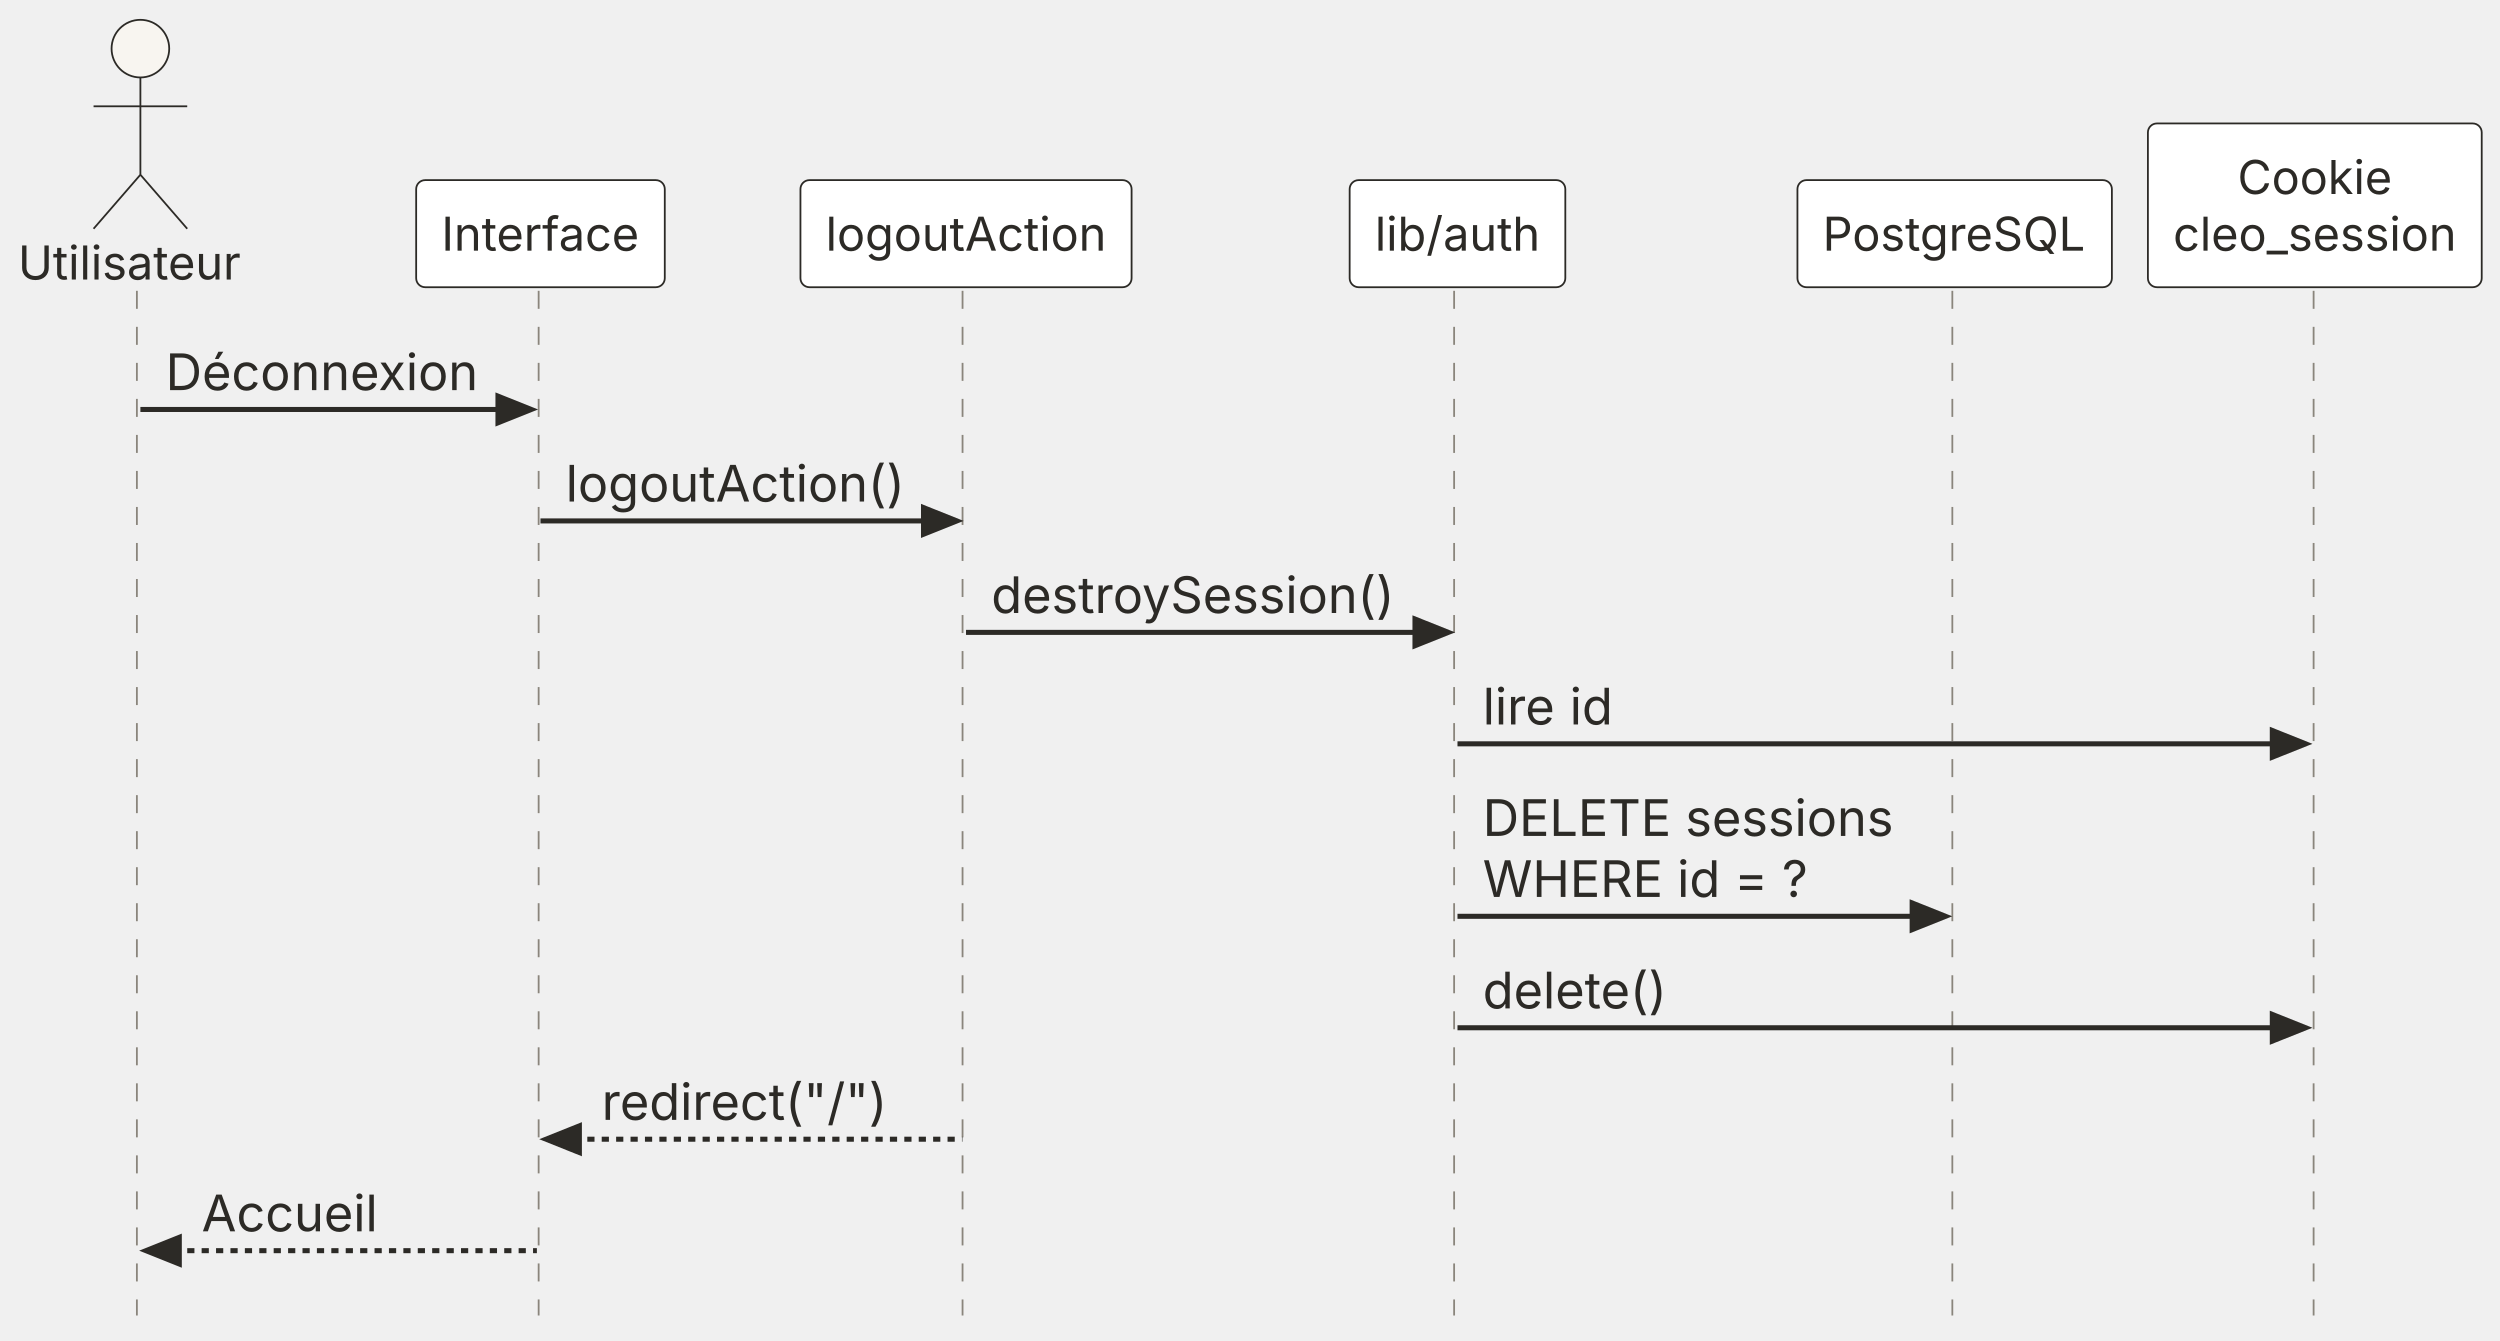
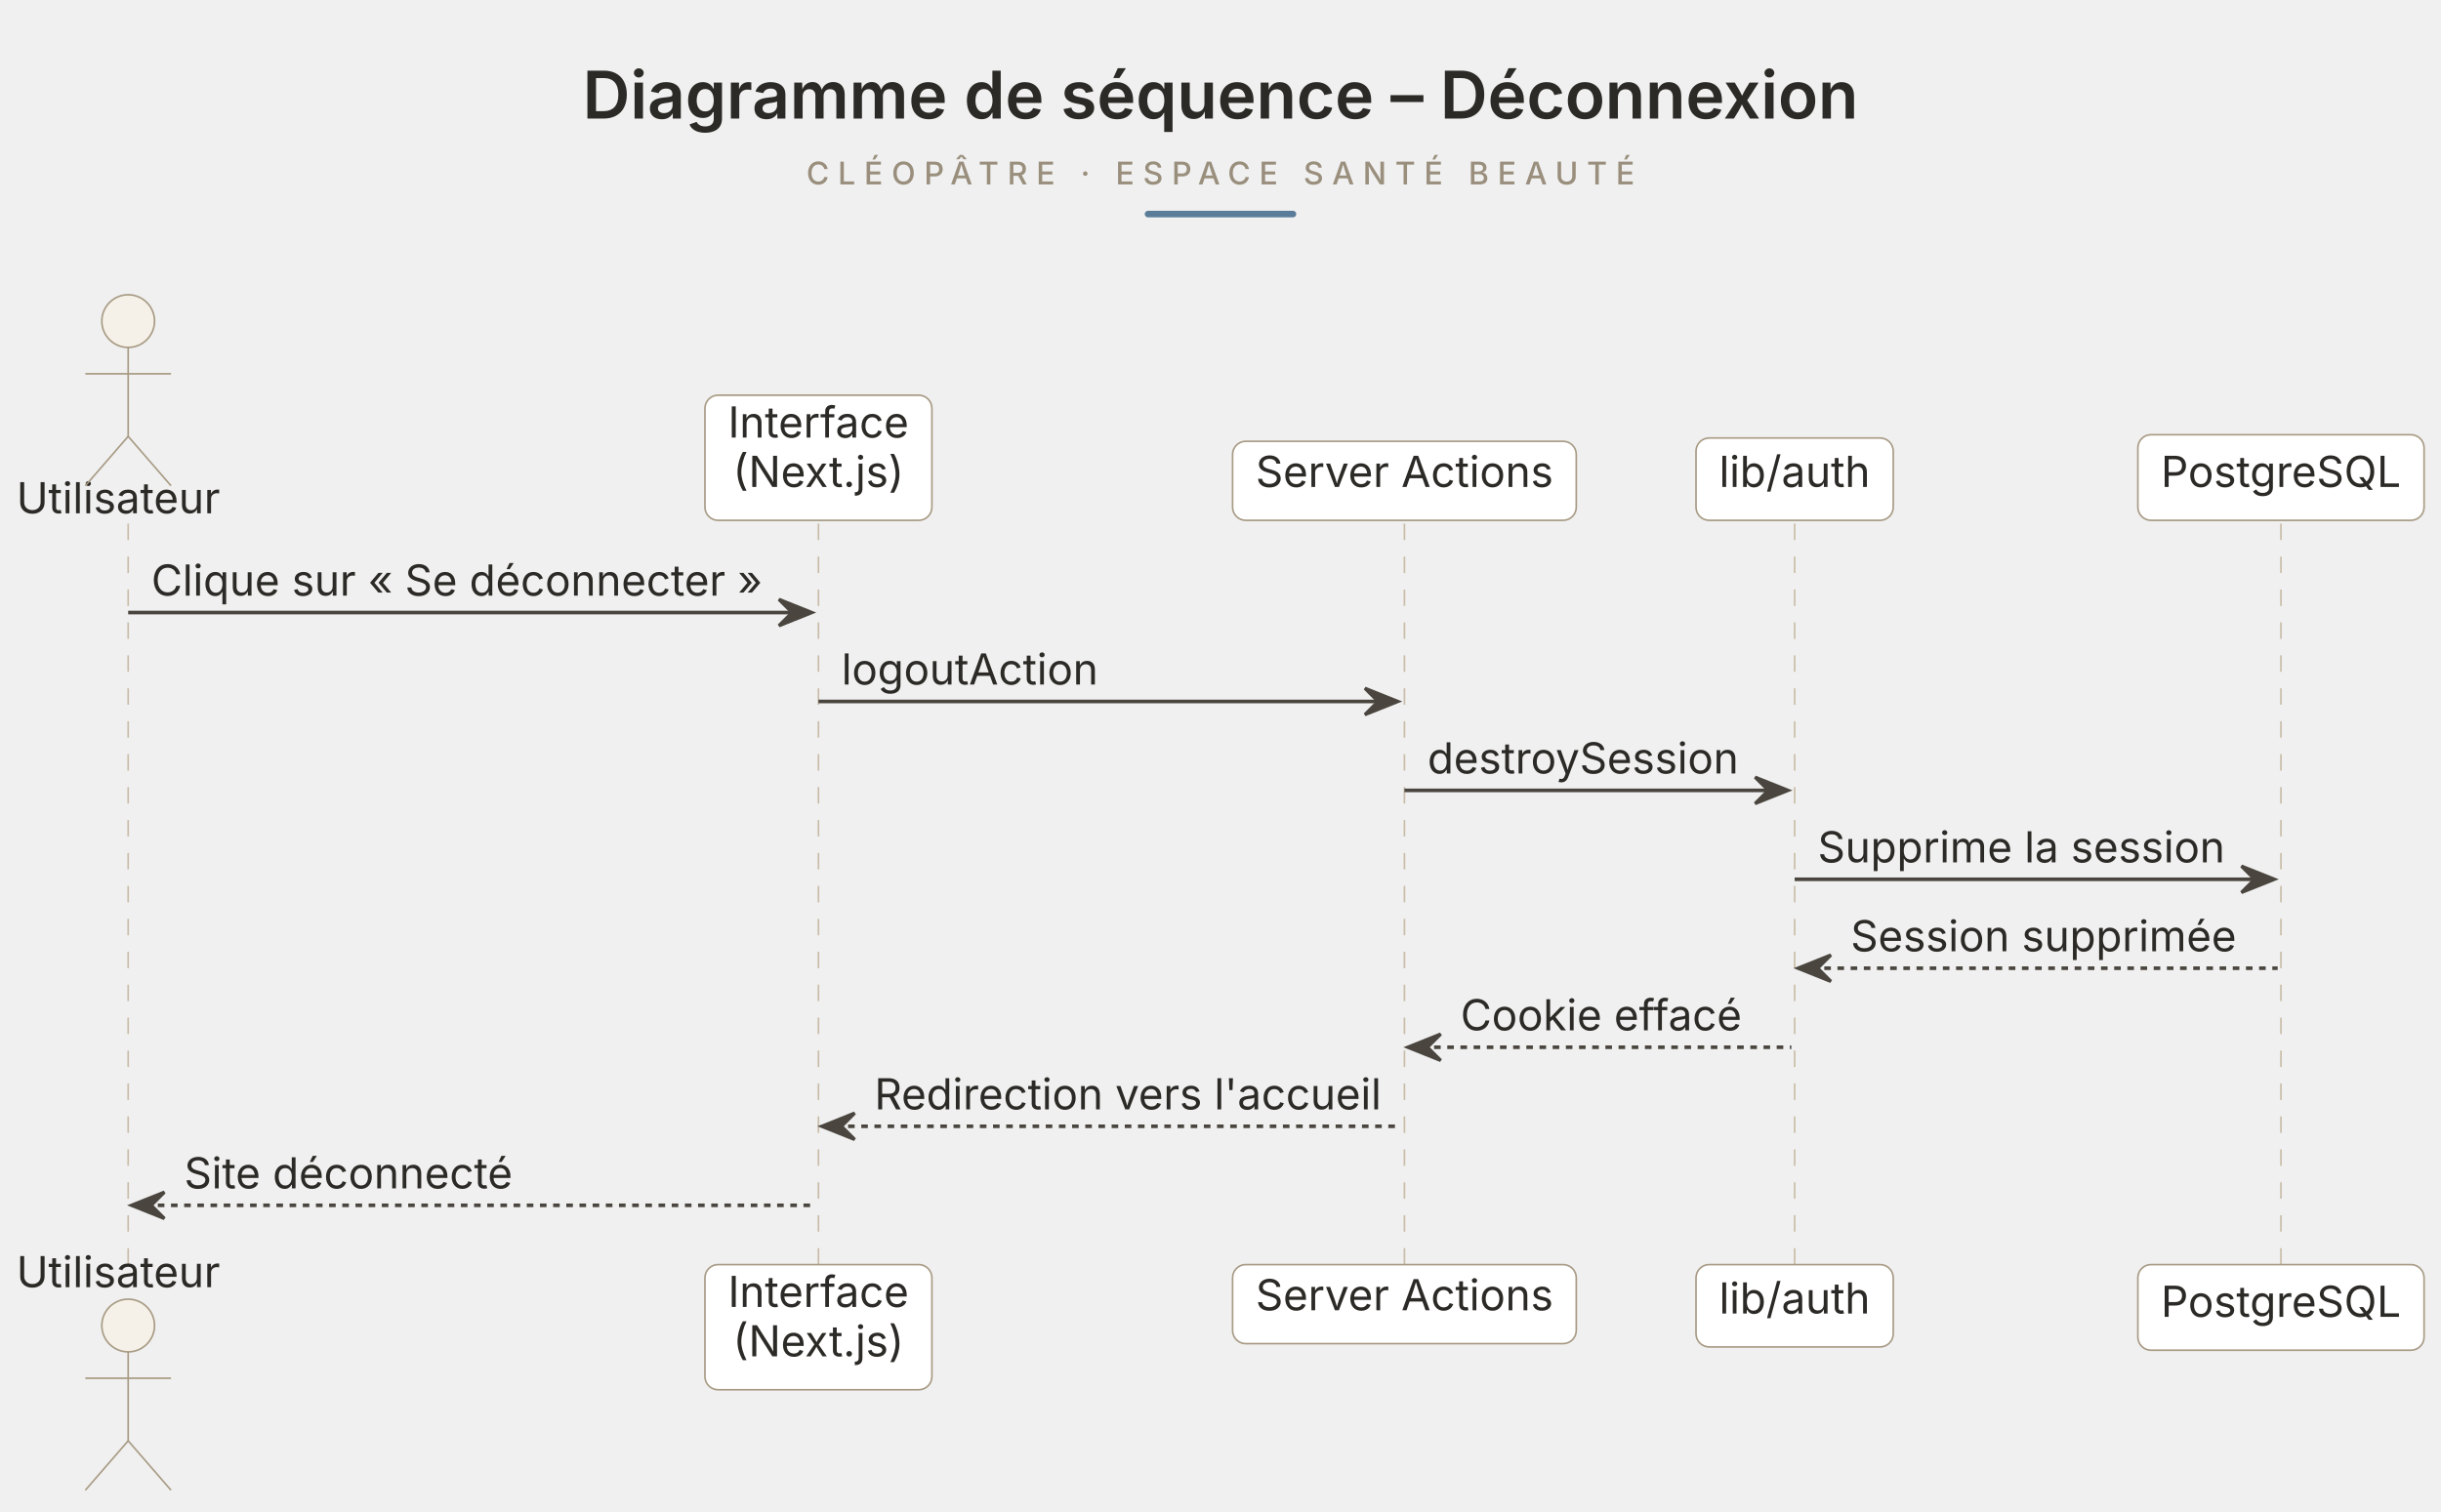
- <svg xmlns="http://www.w3.org/2000/svg" contentStyleType="text/css" height="372px" preserveAspectRatio="none" style="width:694px;height:372px;background:#FFFFFF;" version="1.1" viewBox="0 0 694 372" width="694px" zoomAndPan="magnify">
-   <defs />
-   <g>
-     <line style="stroke:#8A857C;stroke-width:0.5;stroke-dasharray:5.0,5.0;" x1="38" x2="38" y1="80.73" y2="365.185" />
-     <line style="stroke:#8A857C;stroke-width:0.5;stroke-dasharray:5.0,5.0;" x1="149.528" x2="149.528" y1="80.73" y2="365.185" />
-     <line style="stroke:#8A857C;stroke-width:0.5;stroke-dasharray:5.0,5.0;" x1="267.205" x2="267.205" y1="80.73" y2="365.185" />
-     <line style="stroke:#8A857C;stroke-width:0.5;stroke-dasharray:5.0,5.0;" x1="403.663" x2="403.663" y1="80.73" y2="365.185" />
-     <line style="stroke:#8A857C;stroke-width:0.5;stroke-dasharray:5.0,5.0;" x1="541.969" x2="541.969" y1="80.73" y2="365.185" />
-     <line style="stroke:#8A857C;stroke-width:0.5;stroke-dasharray:5.0,5.0;" x1="642.259" x2="642.259" y1="80.73" y2="365.185" />
-     <text fill="#2C2A26" font-family="Inter" font-size="13" lengthAdjust="spacing" textLength="61.947" x="5" y="77.594">Utilisateur</text>
-     <ellipse cx="38.973" cy="13.5" fill="#F8F5F0" rx="8" ry="8" style="stroke:#2C2A26;stroke-width:0.5;" />
-     <path d="M38.973,21.5 L38.973,48.5 M25.973,29.5 L51.973,29.5 M38.973,48.5 L25.973,63.5 M38.973,48.5 L51.973,63.5 " fill="none" style="stroke:#2C2A26;stroke-width:0.5;" />
-     <rect fill="#FFFFFF" height="29.73" rx="2.5" ry="2.5" style="stroke:#2C2A26;stroke-width:0.5;" width="69.015" x="115.528" y="50" />
-     <text fill="#2C2A26" font-family="Inter" font-size="13" lengthAdjust="spacing" textLength="55.015" x="122.528" y="69.594">Interface</text>
-     <rect fill="#FFFFFF" height="29.73" rx="2.5" ry="2.5" style="stroke:#2C2A26;stroke-width:0.5;" width="91.924" x="222.205" y="50" />
-     <text fill="#2C2A26" font-family="Inter" font-size="13" lengthAdjust="spacing" textLength="77.924" x="229.205" y="69.594">logoutAction</text>
-     <rect fill="#FFFFFF" height="29.73" rx="2.5" ry="2.5" style="stroke:#2C2A26;stroke-width:0.5;" width="59.868" x="374.663" y="50" />
-     <text fill="#2C2A26" font-family="Inter" font-size="13" lengthAdjust="spacing" textLength="45.868" x="381.663" y="69.594">lib/auth</text>
-     <rect fill="#FFFFFF" height="29.73" rx="2.5" ry="2.5" style="stroke:#2C2A26;stroke-width:0.5;" width="87.29" x="498.969" y="50" />
-     <text fill="#2C2A26" font-family="Inter" font-size="13" lengthAdjust="spacing" textLength="73.29" x="505.969" y="69.594">PostgreSQL</text>
-     <rect fill="#FFFFFF" height="45.459" rx="2.5" ry="2.5" style="stroke:#2C2A26;stroke-width:0.5;" width="92.666" x="596.259" y="34.27" />
-     <text fill="#2C2A26" font-family="Inter" font-size="13" lengthAdjust="spacing" textLength="42.948" x="621.118" y="53.864">Cookie</text>
-     <text fill="#2C2A26" font-family="Inter" font-size="13" lengthAdjust="spacing" textLength="78.666" x="603.259" y="69.594">cleo_session</text>
-     <polygon fill="#2C2A26" points="138.036,109.669,148.036,113.669,138.036,117.669" style="stroke:#2C2A26;stroke-width:1;" />
-     <line style="stroke:#2C2A26;stroke-width:1.4;" x1="38.973" x2="144.036" y1="113.669" y2="113.669" />
-     <text fill="#2C2A26" font-family="Inter" font-size="14" lengthAdjust="spacing" textLength="87.062" x="45.973" y="108.292">Déconnexion</text>
-     <polygon fill="#2C2A26" points="256.167,140.608,266.167,144.608,256.167,148.608" style="stroke:#2C2A26;stroke-width:1;" />
-     <line style="stroke:#2C2A26;stroke-width:1.4;" x1="150.036" x2="262.167" y1="144.608" y2="144.608" />
-     <text fill="#2C2A26" font-family="Inter" font-size="14" lengthAdjust="spacing" textLength="94.131" x="157.036" y="139.231">logoutAction()</text>
-     <polygon fill="#2C2A26" points="392.597,171.548,402.597,175.548,392.597,179.548" style="stroke:#2C2A26;stroke-width:1;" />
-     <line style="stroke:#2C2A26;stroke-width:1.4;" x1="268.167" x2="398.597" y1="175.548" y2="175.548" />
-     <text fill="#2C2A26" font-family="Inter" font-size="14" lengthAdjust="spacing" textLength="112.431" x="275.167" y="170.171">destroySession()</text>
-     <polygon fill="#2C2A26" points="630.592,202.487,640.592,206.487,630.592,210.487" style="stroke:#2C2A26;stroke-width:1;" />
-     <line style="stroke:#2C2A26;stroke-width:1.4;" x1="404.597" x2="636.592" y1="206.487" y2="206.487" />
-     <text fill="#2C2A26" font-family="Inter" font-size="14" lengthAdjust="spacing" textLength="20.214" x="411.597" y="201.11">lire</text>
-     <text fill="#2C2A26" font-family="Inter" font-size="14" lengthAdjust="spacing" textLength="3.938" x="431.811" y="201.11"> </text>
-     <text fill="#2C2A26" font-family="Inter" font-size="14" lengthAdjust="spacing" textLength="11.963" x="435.749" y="201.11">id</text>
-     <polygon fill="#2C2A26" points="530.614,250.366,540.614,254.366,530.614,258.366" style="stroke:#2C2A26;stroke-width:1;" />
-     <line style="stroke:#2C2A26;stroke-width:1.4;" x1="404.597" x2="536.614" y1="254.366" y2="254.366" />
-     <text fill="#2C2A26" font-family="Inter" font-size="14" lengthAdjust="spacing" textLength="52.302" x="411.597" y="232.05">DELETE</text>
-     <text fill="#2C2A26" font-family="Inter" font-size="14" lengthAdjust="spacing" textLength="3.938" x="463.899" y="232.05"> </text>
-     <text fill="#2C2A26" font-family="Inter" font-size="14" lengthAdjust="spacing" textLength="57.777" x="467.837" y="232.05">sessions</text>
-     <text fill="#2C2A26" font-family="Inter" font-size="14" lengthAdjust="spacing" textLength="50.039" x="411.597" y="248.989">WHERE</text>
-     <text fill="#2C2A26" font-family="Inter" font-size="14" lengthAdjust="spacing" textLength="3.938" x="461.637" y="248.989"> </text>
-     <text fill="#2C2A26" font-family="Inter" font-size="14" lengthAdjust="spacing" textLength="11.963" x="465.574" y="248.989">id</text>
-     <text fill="#2C2A26" font-family="Inter" font-size="14" lengthAdjust="spacing" textLength="3.938" x="477.537" y="248.989"> </text>
-     <text fill="#2C2A26" font-family="Inter" font-size="14" lengthAdjust="spacing" textLength="9.263" x="481.474" y="248.989">=</text>
-     <text fill="#2C2A26" font-family="Inter" font-size="14" lengthAdjust="spacing" textLength="3.938" x="490.737" y="248.989"> </text>
-     <text fill="#2C2A26" font-family="Inter" font-size="14" lengthAdjust="spacing" textLength="7.157" x="494.675" y="248.989">?</text>
-     <polygon fill="#2C2A26" points="630.592,281.306,640.592,285.306,630.592,289.306" style="stroke:#2C2A26;stroke-width:1;" />
-     <line style="stroke:#2C2A26;stroke-width:1.4;" x1="404.597" x2="636.592" y1="285.306" y2="285.306" />
-     <text fill="#2C2A26" font-family="Inter" font-size="14" lengthAdjust="spacing" textLength="51.242" x="411.597" y="279.929">delete()</text>
-     <polygon fill="#2C2A26" points="161.036,312.245,151.036,316.245,161.036,320.245" style="stroke:#2C2A26;stroke-width:1;" />
-     <line style="stroke:#2C2A26;stroke-width:1.4;stroke-dasharray:2.0,2.0;" x1="155.036" x2="267.167" y1="316.245" y2="316.245" />
-     <text fill="#2C2A26" font-family="Inter" font-size="14" lengthAdjust="spacing" textLength="79.707" x="167.036" y="310.868">redirect("/")</text>
-     <polygon fill="#2C2A26" points="49.973,343.185,39.973,347.185,49.973,351.185" style="stroke:#2C2A26;stroke-width:1;" />
-     <line style="stroke:#2C2A26;stroke-width:1.4;stroke-dasharray:2.0,2.0;" x1="43.973" x2="149.036" y1="347.185" y2="347.185" />
-     <text fill="#2C2A26" font-family="Inter" font-size="14" lengthAdjust="spacing" textLength="48.877" x="55.973" y="341.808">Accueil</text>
+ <svg xmlns="http://www.w3.org/2000/svg" version="1.1" viewBox="0 0 741 459" width="741" height="459">
+   <g transform="translate(0,0)">
+     <text x="370.5" y="36" font-family="Inter" font-size="20" font-weight="600" fill="#2C2A26" text-anchor="middle">Diagramme de séquence – Déconnexion</text>
+     <text x="370.5" y="56" font-family="Inter" font-size="9.5" font-weight="500" letter-spacing="2.6" fill="#9A8F7D" text-anchor="middle">CLÉOPÂTRE · ESPACE SANTÉ BEAUTÉ</text>
+     <rect x="347.5" y="64" width="46" height="2" rx="1" fill="#5B7C99" />
+   </g>
+   <g transform="translate(0,84)">
+     <defs />
+     <g>
+       <g>
+         <rect x="35.41" y="75" width="8" height="225" fill="#00000000" stroke="#00000000" stroke-width="0" />
+         <line x1="38.91" y1="75" x2="38.91" y2="300" stroke="#C9BDA8" stroke-width="0.50" stroke-dasharray="5,5" />
+       </g>
+       <g>
+         <rect x="244.95" y="75" width="8" height="225" fill="#00000000" stroke="#00000000" stroke-width="0" />
+         <line x1="248.45" y1="75" x2="248.45" y2="300" stroke="#C9BDA8" stroke-width="0.50" stroke-dasharray="5,5" />
+       </g>
+       <g>
+         <rect x="422.84" y="75" width="8" height="225" fill="#00000000" stroke="#00000000" stroke-width="0" />
+         <line x1="426.34" y1="75" x2="426.34" y2="300" stroke="#C9BDA8" stroke-width="0.50" stroke-dasharray="5,5" />
+       </g>
+       <g>
+         <rect x="541.29" y="75" width="8" height="225" fill="#00000000" stroke="#00000000" stroke-width="0" />
+         <line x1="544.79" y1="75" x2="544.79" y2="300" stroke="#C9BDA8" stroke-width="0.50" stroke-dasharray="5,5" />
+       </g>
+       <g>
+         <rect x="688.92" y="75" width="8" height="225" fill="#00000000" stroke="#00000000" stroke-width="0" />
+         <line x1="692.42" y1="75" x2="692.42" y2="300" stroke="#C9BDA8" stroke-width="0.50" stroke-dasharray="5,5" />
+       </g>
+       <text x="5" y="71.86" font-size="13" fill="#2C2A26" xml:space="preserve" style="white-space: pre" font-family="Inter">Utilisateur</text>
+       <circle cx="38.91" cy="13.50" r="8" fill="#F6F1E8" stroke="#A89B85" stroke-width="0.50" />
+       <path d="M38.91,21.50 L38.91,48.50 M25.91,29.50 L51.91,29.50 M38.91,48.50 L25.91,63.50 M38.91,48.50 L51.91,63.50" fill="#00000000" stroke="#A89B85" stroke-width="0.50" />
+       <rect x="214.00" y="36" width="68.89" height="38" rx="4" ry="4" fill="#FFFFFF" stroke="#A89B85" stroke-width="0.50" />
+       <text x="221.00" y="48.86" font-size="13" fill="#2C2A26" xml:space="preserve" style="white-space: pre" font-family="Inter">Interface</text>
+       <text x="222.49" y="63.86" font-size="13" fill="#2C2A26" xml:space="preserve" style="white-space: pre" font-family="Inter">(Next.js)</text>
+       <rect x="374.17" y="50" width="104.33" height="24" rx="4" ry="4" fill="#FFFFFF" stroke="#A89B85" stroke-width="0.50" />
+       <text x="381.17" y="63.86" font-size="13" fill="#2C2A26" xml:space="preserve" style="white-space: pre" font-family="Inter">Server Actions</text>
+       <rect x="514.85" y="49" width="59.87" height="25" rx="4" ry="4" fill="#FFFFFF" stroke="#A89B85" stroke-width="0.50" />
+       <text x="521.85" y="63.86" font-size="13" fill="#2C2A26" xml:space="preserve" style="white-space: pre" font-family="Inter">lib/auth</text>
+       <rect x="648.98" y="48" width="86.88" height="26" rx="4" ry="4" fill="#FFFFFF" stroke="#A89B85" stroke-width="0.50" />
+       <text x="655.98" y="63.86" font-size="13" fill="#2C2A26" xml:space="preserve" style="white-space: pre" font-family="Inter">PostgreSQL</text>
+       <text x="5" y="306.86" font-size="13" fill="#2C2A26" xml:space="preserve" style="white-space: pre" font-family="Inter">Utilisateur</text>
+       <circle cx="38.91" cy="318.50" r="8" fill="#F6F1E8" stroke="#A89B85" stroke-width="0.50" />
+       <path d="M38.91,326.50 L38.91,353.50 M25.91,334.50 L51.91,334.50 M38.91,353.50 L25.91,368.50 M38.91,353.50 L51.91,368.50" fill="#00000000" stroke="#A89B85" stroke-width="0.50" />
+       <rect x="214.00" y="300" width="68.89" height="38" rx="4" ry="4" fill="#FFFFFF" stroke="#A89B85" stroke-width="0.50" />
+       <text x="221.00" y="312.86" font-size="13" fill="#2C2A26" xml:space="preserve" style="white-space: pre" font-family="Inter">Interface</text>
+       <text x="222.49" y="327.86" font-size="13" fill="#2C2A26" xml:space="preserve" style="white-space: pre" font-family="Inter">(Next.js)</text>
+       <rect x="374.17" y="300" width="104.33" height="24" rx="4" ry="4" fill="#FFFFFF" stroke="#A89B85" stroke-width="0.50" />
+       <text x="381.17" y="313.86" font-size="13" fill="#2C2A26" xml:space="preserve" style="white-space: pre" font-family="Inter">Server Actions</text>
+       <rect x="514.85" y="300" width="59.87" height="25" rx="4" ry="4" fill="#FFFFFF" stroke="#A89B85" stroke-width="0.50" />
+       <text x="521.85" y="314.86" font-size="13" fill="#2C2A26" xml:space="preserve" style="white-space: pre" font-family="Inter">lib/auth</text>
+       <rect x="648.98" y="300" width="86.88" height="26" rx="4" ry="4" fill="#FFFFFF" stroke="#A89B85" stroke-width="0.50" />
+       <text x="655.98" y="315.86" font-size="13" fill="#2C2A26" xml:space="preserve" style="white-space: pre" font-family="Inter">PostgreSQL</text>
+       <polygon points="236.45,98 246.45,102 236.45,106 240.45,102" fill="#4A463F" stroke="#4A463F" stroke-width="1" />
+       <line x1="38.91" y1="102" x2="242.45" y2="102" stroke="#4A463F" stroke-width="1.10" />
+       <text x="45.91" y="96.86" font-size="13" fill="#2C2A26" xml:space="preserve" style="white-space: pre" font-family="Inter">Clique sur « Se déconnecter »</text>
+       <polygon points="414.34,125 424.34,129 414.34,133 418.34,129" fill="#4A463F" stroke="#4A463F" stroke-width="1" />
+       <line x1="248.45" y1="129" x2="420.34" y2="129" stroke="#4A463F" stroke-width="1.10" />
+       <text x="255.45" y="123.86" font-size="13" fill="#2C2A26" xml:space="preserve" style="white-space: pre" font-family="Inter">logoutAction</text>
+       <polygon points="532.79,152 542.79,156 532.79,160 536.79,156" fill="#4A463F" stroke="#4A463F" stroke-width="1" />
+       <line x1="426.34" y1="156" x2="538.79" y2="156" stroke="#4A463F" stroke-width="1.10" />
+       <text x="433.34" y="150.86" font-size="13" fill="#2C2A26" xml:space="preserve" style="white-space: pre" font-family="Inter">destroySession</text>
+       <polygon points="680.42,179 690.42,183 680.42,187 684.42,183" fill="#4A463F" stroke="#4A463F" stroke-width="1" />
+       <line x1="544.79" y1="183" x2="686.42" y2="183" stroke="#4A463F" stroke-width="1.10" />
+       <text x="551.79" y="177.86" font-size="13" fill="#2C2A26" xml:space="preserve" style="white-space: pre" font-family="Inter">Supprime la session</text>
+       <polygon points="555.79,206 545.79,210 555.79,214 551.79,210" fill="#4A463F" stroke="#4A463F" stroke-width="1" />
+       <line x1="549.79" y1="210" x2="691.42" y2="210" stroke="#4A463F" stroke-width="1.10" stroke-dasharray="2,2" />
+       <text x="561.79" y="204.86" font-size="13" fill="#2C2A26" xml:space="preserve" style="white-space: pre" font-family="Inter">Session supprimée</text>
+       <polygon points="437.34,230 427.34,234 437.34,238 433.34,234" fill="#4A463F" stroke="#4A463F" stroke-width="1" />
+       <line x1="431.34" y1="234" x2="543.79" y2="234" stroke="#4A463F" stroke-width="1.10" stroke-dasharray="2,2" />
+       <text x="443.34" y="228.86" font-size="13" fill="#2C2A26" xml:space="preserve" style="white-space: pre" font-family="Inter">Cookie effacé</text>
+       <polygon points="259.45,254 249.45,258 259.45,262 255.45,258" fill="#4A463F" stroke="#4A463F" stroke-width="1" />
+       <line x1="253.45" y1="258" x2="425.34" y2="258" stroke="#4A463F" stroke-width="1.10" stroke-dasharray="2,2" />
+       <text x="265.45" y="252.86" font-size="13" fill="#2C2A26" xml:space="preserve" style="white-space: pre" font-family="Inter">Redirection vers l'accueil</text>
+       <polygon points="49.91,278 39.91,282 49.91,286 45.91,282" fill="#4A463F" stroke="#4A463F" stroke-width="1" />
+       <line x1="43.91" y1="282" x2="247.45" y2="282" stroke="#4A463F" stroke-width="1.10" stroke-dasharray="2,2" />
+       <text x="55.91" y="276.86" font-size="13" fill="#2C2A26" xml:space="preserve" style="white-space: pre" font-family="Inter">Site déconnecté</text>
+     </g>
  </g>
</svg>
